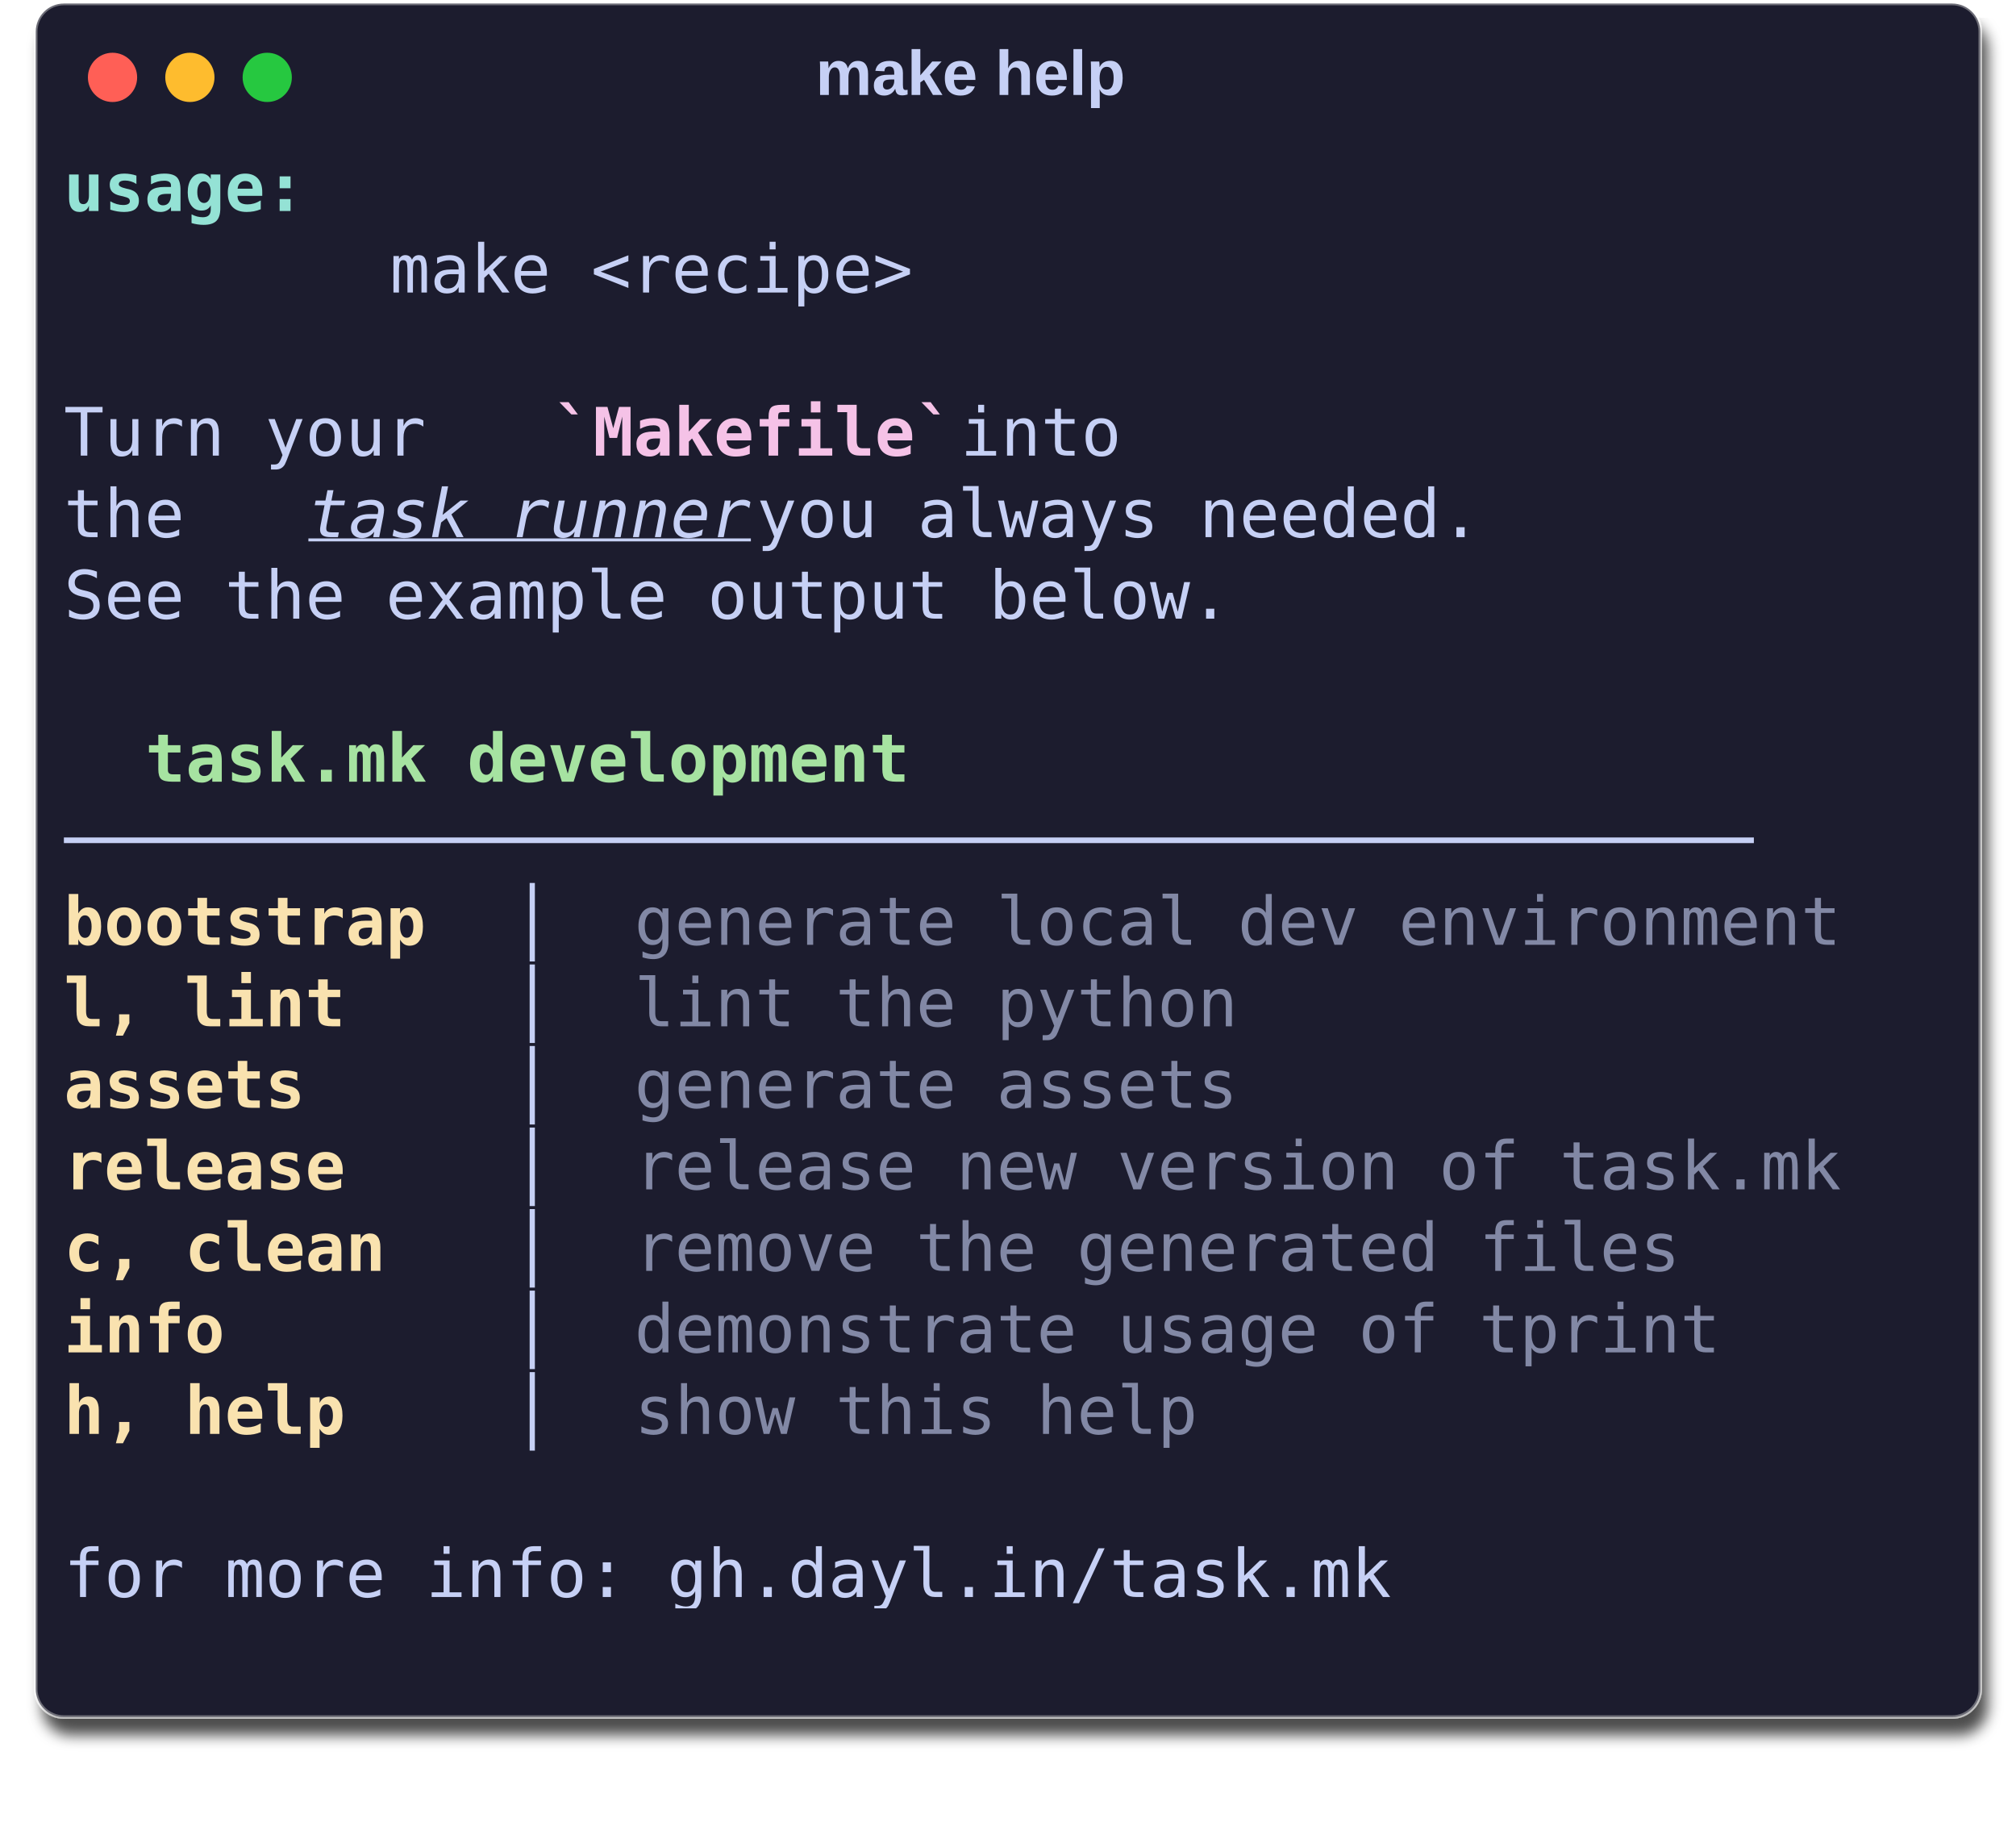
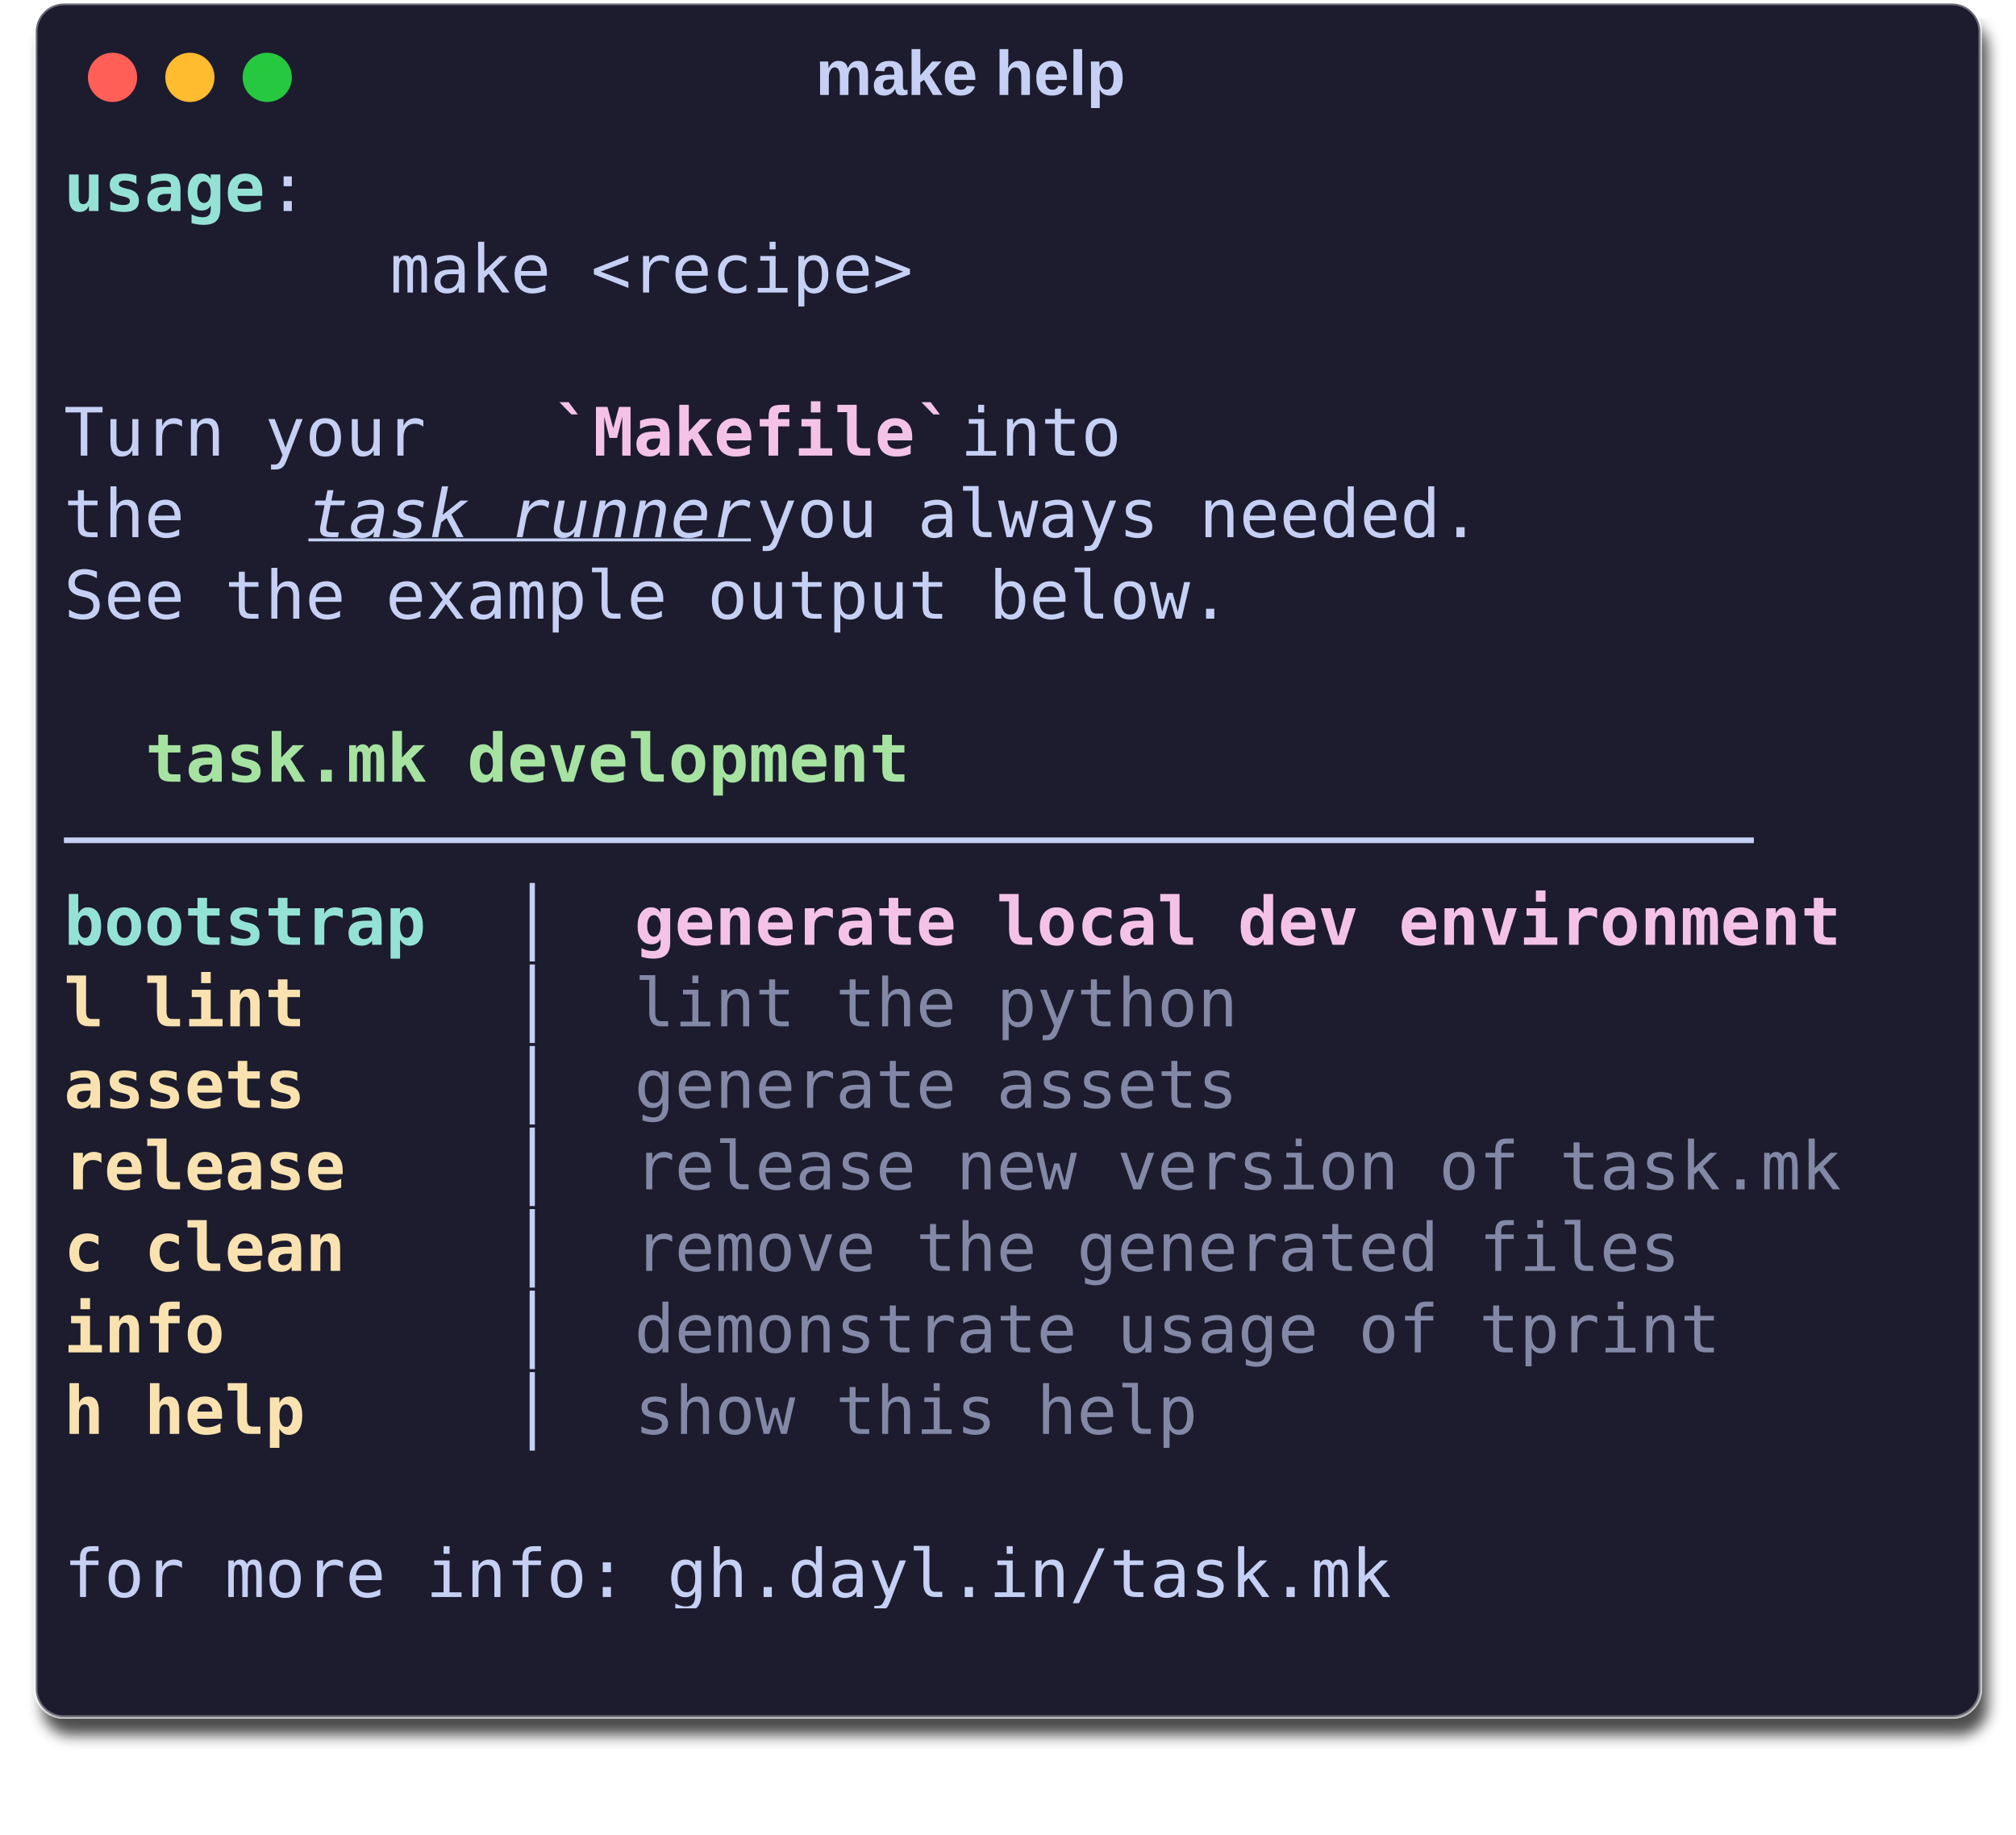
<svg xmlns="http://www.w3.org/2000/svg" class="rich-terminal shadow" viewBox="0 0 573.333 521.533">
  <style>
    @font-face {
        font-family: "Fira Code";
        src: local("FiraCode-Regular"),
            url("https://cdn.jsdelivr.net/gh/ryanoasis/nerd-fonts@2.1.0/patched-fonts/FiraCode/Regular/complete/Fira%20Code%20Regular%20Nerd%20Font%20Complete.ttf") format("truetype");
        font-style: normal;
        font-weight: 400;
    }
    @font-face {
        font-family: "Fira Code";
        src: local("FiraCode-Bold"),
            url("https://cdn.jsdelivr.net/gh/ryanoasis/nerd-fonts@2.1.0/patched-fonts/FiraCode/Bold/complete/Fira%20Code%20Bold%20Nerd%20Font%20Complete.ttf") format("truetype");
        font-style: bold;
        font-weight: 700;
    }

-     .terminal-3882219697-matrix {
+     .terminal-3478059149-matrix {
        font-family: Fira Code, monospace;
        font-size: 20px;
        line-height: 24.4px;
        font-variant-east-asian: full-width;
    }

-     .terminal-3882219697-title {
+     .terminal-3478059149-title {
        font-size: 18px;
        font-weight: bold;
        font-family: arial;
    }

    .shadow {
        -webkit-filter: drop-shadow( 2px 5px 2px rgba(0, 0, 0, .7));
        filter: drop-shadow( 2px 5px 2px rgba(0, 0, 0, .7));
    }
-     .terminal-3882219697-r1 { fill: #94e2d5;font-weight: bold }
- .terminal-3882219697-r2 { fill: #c6d0f5 }
- .terminal-3882219697-r3 { fill: #f5c2e7;font-weight: bold }
- .terminal-3882219697-r4 { fill: #c6d0f5;font-style: italic;;text-decoration: underline; }
- .terminal-3882219697-r5 { fill: #a6e3a1;font-weight: bold }
- .terminal-3882219697-r6 { fill: #f9e2af;font-weight: bold }
- .terminal-3882219697-r7 { fill: #8288a5 }
+     .terminal-3478059149-r1 { fill: #94e2d5;font-weight: bold }
+ .terminal-3478059149-r2 { fill: #c6d0f5 }
+ .terminal-3478059149-r3 { fill: #f5c2e7;font-weight: bold }
+ .terminal-3478059149-r4 { fill: #c6d0f5;font-style: italic;;text-decoration: underline; }
+ .terminal-3478059149-r5 { fill: #a6e3a1;font-weight: bold }
+ .terminal-3478059149-r6 { fill: #f9e2af;font-weight: bold }
+ .terminal-3478059149-r7 { fill: #8288a5 }
    </style>
  <defs>
-     <clipPath id="terminal-3882219697-clip-terminal">
+     <clipPath id="terminal-3478059149-clip-terminal">
      <rect x="0" y="0" width="535.8" height="438.2" />
    </clipPath>
-     <clipPath id="terminal-3882219697-line-0">
+     <clipPath id="terminal-3478059149-line-0">
      <rect x="0" y="1.5" width="536.8" height="24.65" />
    </clipPath>
-     <clipPath id="terminal-3882219697-line-1">
+     <clipPath id="terminal-3478059149-line-1">
      <rect x="0" y="25.9" width="536.8" height="24.65" />
    </clipPath>
-     <clipPath id="terminal-3882219697-line-2">
+     <clipPath id="terminal-3478059149-line-2">
      <rect x="0" y="50.3" width="536.8" height="24.65" />
    </clipPath>
-     <clipPath id="terminal-3882219697-line-3">
+     <clipPath id="terminal-3478059149-line-3">
      <rect x="0" y="74.7" width="536.8" height="24.65" />
    </clipPath>
-     <clipPath id="terminal-3882219697-line-4">
+     <clipPath id="terminal-3478059149-line-4">
      <rect x="0" y="99.1" width="536.8" height="24.65" />
    </clipPath>
-     <clipPath id="terminal-3882219697-line-5">
+     <clipPath id="terminal-3478059149-line-5">
      <rect x="0" y="123.5" width="536.8" height="24.65" />
    </clipPath>
-     <clipPath id="terminal-3882219697-line-6">
+     <clipPath id="terminal-3478059149-line-6">
      <rect x="0" y="147.9" width="536.8" height="24.65" />
    </clipPath>
-     <clipPath id="terminal-3882219697-line-7">
+     <clipPath id="terminal-3478059149-line-7">
      <rect x="0" y="172.3" width="536.8" height="24.65" />
    </clipPath>
-     <clipPath id="terminal-3882219697-line-8">
+     <clipPath id="terminal-3478059149-line-8">
      <rect x="0" y="196.7" width="536.8" height="24.65" />
    </clipPath>
-     <clipPath id="terminal-3882219697-line-9">
+     <clipPath id="terminal-3478059149-line-9">
      <rect x="0" y="221.1" width="536.8" height="24.65" />
    </clipPath>
-     <clipPath id="terminal-3882219697-line-10">
+     <clipPath id="terminal-3478059149-line-10">
      <rect x="0" y="245.5" width="536.8" height="24.65" />
    </clipPath>
-     <clipPath id="terminal-3882219697-line-11">
+     <clipPath id="terminal-3478059149-line-11">
      <rect x="0" y="269.9" width="536.8" height="24.65" />
    </clipPath>
-     <clipPath id="terminal-3882219697-line-12">
+     <clipPath id="terminal-3478059149-line-12">
      <rect x="0" y="294.3" width="536.8" height="24.65" />
    </clipPath>
-     <clipPath id="terminal-3882219697-line-13">
+     <clipPath id="terminal-3478059149-line-13">
      <rect x="0" y="318.7" width="536.8" height="24.65" />
    </clipPath>
-     <clipPath id="terminal-3882219697-line-14">
+     <clipPath id="terminal-3478059149-line-14">
      <rect x="0" y="343.1" width="536.8" height="24.65" />
    </clipPath>
-     <clipPath id="terminal-3882219697-line-15">
+     <clipPath id="terminal-3478059149-line-15">
      <rect x="0" y="367.5" width="536.8" height="24.65" />
    </clipPath>
-     <clipPath id="terminal-3882219697-line-16">
+     <clipPath id="terminal-3478059149-line-16">
      <rect x="0" y="391.9" width="536.8" height="24.65" />
    </clipPath>
  </defs>
  <rect fill="#1e1e2e" stroke="rgba(255,255,255,0.35)" stroke-width="1" x="10.167" y="1" width="553" height="487.2" rx="8" />
-   <text class="terminal-3882219697-title" fill="#c6d0f5" text-anchor="middle" x="276" y="27">make help</text>
+   <text class="terminal-3478059149-title" fill="#c6d0f5" text-anchor="middle" x="276" y="27">make help</text>
  <g transform="translate(32,22)">
    <circle cx="0" cy="0" r="7" fill="#ff5f57" />
    <circle cx="22" cy="0" r="7" fill="#febc2e" />
    <circle cx="44" cy="0" r="7" fill="#28c840" />
  </g>
-   <g transform="translate(18.16667, 41) scale(.95)" clip-path="url(#terminal-3882219697-clip-terminal)">
-     <g class="terminal-3882219697-matrix">
-       <text class="terminal-3882219697-r1" x="0" y="20" textLength="73.2" clip-path="url(#terminal-3882219697-line-0)">usage:</text>
-       <text class="terminal-3882219697-r2" x="536.8" y="20" textLength="12.2" clip-path="url(#terminal-3882219697-line-0)">
+   <g transform="translate(18.16667, 41) scale(.95)" clip-path="url(#terminal-3478059149-clip-terminal)">
+     <g class="terminal-3478059149-matrix">
+       <text class="terminal-3478059149-r1" x="0" y="20" textLength="61" clip-path="url(#terminal-3478059149-line-0)">usage</text>
+       <text class="terminal-3478059149-r2" x="61" y="20" textLength="12.2" clip-path="url(#terminal-3478059149-line-0)">:</text>
+       <text class="terminal-3478059149-r2" x="536.8" y="20" textLength="12.2" clip-path="url(#terminal-3478059149-line-0)">
</text>
-       <text class="terminal-3882219697-r2" x="97.6" y="44.4" textLength="158.6" clip-path="url(#terminal-3882219697-line-1)">make &lt;recipe&gt;</text>
-       <text class="terminal-3882219697-r2" x="536.8" y="44.4" textLength="12.2" clip-path="url(#terminal-3882219697-line-1)">
+       <text class="terminal-3478059149-r2" x="97.6" y="44.4" textLength="158.6" clip-path="url(#terminal-3478059149-line-1)">make &lt;recipe&gt;</text>
+       <text class="terminal-3478059149-r2" x="536.8" y="44.4" textLength="12.2" clip-path="url(#terminal-3478059149-line-1)">
</text>
-       <text class="terminal-3882219697-r2" x="536.8" y="68.8" textLength="12.2" clip-path="url(#terminal-3882219697-line-2)">
+       <text class="terminal-3478059149-r2" x="536.8" y="68.8" textLength="12.2" clip-path="url(#terminal-3478059149-line-2)">
</text>
-       <text class="terminal-3882219697-r2" x="0" y="93.2" textLength="146.4" clip-path="url(#terminal-3882219697-line-3)">  Turn your </text>
-       <text class="terminal-3882219697-r3" x="146.4" y="93.2" textLength="122" clip-path="url(#terminal-3882219697-line-3)">`Makefile`</text>
-       <text class="terminal-3882219697-r2" x="268.4" y="93.2" textLength="61" clip-path="url(#terminal-3882219697-line-3)"> into</text>
-       <text class="terminal-3882219697-r2" x="536.8" y="93.2" textLength="12.2" clip-path="url(#terminal-3882219697-line-3)">
+       <text class="terminal-3478059149-r2" x="0" y="93.2" textLength="146.4" clip-path="url(#terminal-3478059149-line-3)">  Turn your </text>
+       <text class="terminal-3478059149-r3" x="146.4" y="93.2" textLength="122" clip-path="url(#terminal-3478059149-line-3)">`Makefile`</text>
+       <text class="terminal-3478059149-r2" x="268.4" y="93.2" textLength="61" clip-path="url(#terminal-3478059149-line-3)"> into</text>
+       <text class="terminal-3478059149-r2" x="536.8" y="93.2" textLength="12.2" clip-path="url(#terminal-3478059149-line-3)">
</text>
-       <text class="terminal-3882219697-r2" x="0" y="117.6" textLength="73.2" clip-path="url(#terminal-3882219697-line-4)">  the </text>
-       <text class="terminal-3882219697-r4" x="73.2" y="117.6" textLength="134.2" clip-path="url(#terminal-3882219697-line-4)">task runner</text>
-       <text class="terminal-3882219697-r2" x="207.4" y="117.6" textLength="231.8" clip-path="url(#terminal-3882219697-line-4)"> you always needed.</text>
-       <text class="terminal-3882219697-r2" x="536.8" y="117.6" textLength="12.2" clip-path="url(#terminal-3882219697-line-4)">
+       <text class="terminal-3478059149-r2" x="0" y="117.6" textLength="73.2" clip-path="url(#terminal-3478059149-line-4)">  the </text>
+       <text class="terminal-3478059149-r4" x="73.2" y="117.6" textLength="134.2" clip-path="url(#terminal-3478059149-line-4)">task runner</text>
+       <text class="terminal-3478059149-r2" x="207.4" y="117.6" textLength="231.8" clip-path="url(#terminal-3478059149-line-4)"> you always needed.</text>
+       <text class="terminal-3478059149-r2" x="536.8" y="117.6" textLength="12.2" clip-path="url(#terminal-3478059149-line-4)">
</text>
-       <text class="terminal-3882219697-r2" x="0" y="142" textLength="378.2" clip-path="url(#terminal-3882219697-line-5)">  See the example output below.</text>
-       <text class="terminal-3882219697-r2" x="536.8" y="142" textLength="12.2" clip-path="url(#terminal-3882219697-line-5)">
+       <text class="terminal-3478059149-r2" x="0" y="142" textLength="378.2" clip-path="url(#terminal-3478059149-line-5)">  See the example output below.</text>
+       <text class="terminal-3478059149-r2" x="536.8" y="142" textLength="12.2" clip-path="url(#terminal-3478059149-line-5)">
</text>
-       <text class="terminal-3882219697-r2" x="536.8" y="166.4" textLength="12.2" clip-path="url(#terminal-3882219697-line-6)">
+       <text class="terminal-3478059149-r2" x="536.8" y="166.4" textLength="12.2" clip-path="url(#terminal-3478059149-line-6)">
</text>
-       <text class="terminal-3882219697-r5" x="24.4" y="190.8" textLength="475.8" clip-path="url(#terminal-3882219697-line-7)">          task.mk development          </text>
-       <text class="terminal-3882219697-r2" x="536.8" y="190.8" textLength="12.2" clip-path="url(#terminal-3882219697-line-7)">
+       <text class="terminal-3478059149-r5" x="24.4" y="190.8" textLength="475.8" clip-path="url(#terminal-3478059149-line-7)">          task.mk development          </text>
+       <text class="terminal-3478059149-r2" x="536.8" y="190.8" textLength="12.2" clip-path="url(#terminal-3478059149-line-7)">
</text>
-       <text class="terminal-3882219697-r2" x="0" y="215.2" textLength="536.8" clip-path="url(#terminal-3882219697-line-8)">  ──────────────────────────────────────────</text>
-       <text class="terminal-3882219697-r2" x="536.8" y="215.2" textLength="12.2" clip-path="url(#terminal-3882219697-line-8)">
+       <text class="terminal-3478059149-r2" x="0" y="215.2" textLength="536.8" clip-path="url(#terminal-3478059149-line-8)">  ──────────────────────────────────────────</text>
+       <text class="terminal-3478059149-r2" x="536.8" y="215.2" textLength="12.2" clip-path="url(#terminal-3478059149-line-8)">
</text>
-       <text class="terminal-3882219697-r6" x="0" y="239.6" textLength="134.2" clip-path="url(#terminal-3882219697-line-9)">  bootstrap</text>
-       <text class="terminal-3882219697-r2" x="134.2" y="239.6" textLength="36.6" clip-path="url(#terminal-3882219697-line-9)"> │ </text>
-       <text class="terminal-3882219697-r7" x="170.8" y="239.6" textLength="366" clip-path="url(#terminal-3882219697-line-9)">generate local dev environment</text>
-       <text class="terminal-3882219697-r2" x="536.8" y="239.6" textLength="12.2" clip-path="url(#terminal-3882219697-line-9)">
+       <text class="terminal-3478059149-r1" x="0" y="239.6" textLength="134.2" clip-path="url(#terminal-3478059149-line-9)">  bootstrap</text>
+       <text class="terminal-3478059149-r2" x="134.2" y="239.6" textLength="36.6" clip-path="url(#terminal-3478059149-line-9)"> │ </text>
+       <text class="terminal-3478059149-r3" x="170.8" y="239.6" textLength="366" clip-path="url(#terminal-3478059149-line-9)">generate local dev environment</text>
+       <text class="terminal-3478059149-r2" x="536.8" y="239.6" textLength="12.2" clip-path="url(#terminal-3478059149-line-9)">
</text>
-       <text class="terminal-3882219697-r6" x="0" y="264" textLength="134.2" clip-path="url(#terminal-3882219697-line-10)">    l, lint</text>
-       <text class="terminal-3882219697-r2" x="134.2" y="264" textLength="36.6" clip-path="url(#terminal-3882219697-line-10)"> │ </text>
-       <text class="terminal-3882219697-r7" x="170.8" y="264" textLength="183" clip-path="url(#terminal-3882219697-line-10)">lint the python</text>
-       <text class="terminal-3882219697-r2" x="536.8" y="264" textLength="12.2" clip-path="url(#terminal-3882219697-line-10)">
+       <text class="terminal-3478059149-r6" x="0" y="264" textLength="134.2" clip-path="url(#terminal-3478059149-line-10)">     l lint</text>
+       <text class="terminal-3478059149-r2" x="134.2" y="264" textLength="36.6" clip-path="url(#terminal-3478059149-line-10)"> │ </text>
+       <text class="terminal-3478059149-r7" x="170.8" y="264" textLength="183" clip-path="url(#terminal-3478059149-line-10)">lint the python</text>
+       <text class="terminal-3478059149-r2" x="536.8" y="264" textLength="12.2" clip-path="url(#terminal-3478059149-line-10)">
</text>
-       <text class="terminal-3882219697-r6" x="0" y="288.4" textLength="134.2" clip-path="url(#terminal-3882219697-line-11)">     assets</text>
-       <text class="terminal-3882219697-r2" x="134.2" y="288.4" textLength="36.6" clip-path="url(#terminal-3882219697-line-11)"> │ </text>
-       <text class="terminal-3882219697-r7" x="170.8" y="288.4" textLength="183" clip-path="url(#terminal-3882219697-line-11)">generate assets</text>
-       <text class="terminal-3882219697-r2" x="536.8" y="288.4" textLength="12.2" clip-path="url(#terminal-3882219697-line-11)">
+       <text class="terminal-3478059149-r6" x="0" y="288.4" textLength="134.2" clip-path="url(#terminal-3478059149-line-11)">     assets</text>
+       <text class="terminal-3478059149-r2" x="134.2" y="288.4" textLength="36.6" clip-path="url(#terminal-3478059149-line-11)"> │ </text>
+       <text class="terminal-3478059149-r7" x="170.8" y="288.4" textLength="183" clip-path="url(#terminal-3478059149-line-11)">generate assets</text>
+       <text class="terminal-3478059149-r2" x="536.8" y="288.4" textLength="12.2" clip-path="url(#terminal-3478059149-line-11)">
</text>
-       <text class="terminal-3882219697-r6" x="0" y="312.8" textLength="134.2" clip-path="url(#terminal-3882219697-line-12)">    release</text>
-       <text class="terminal-3882219697-r2" x="134.2" y="312.8" textLength="36.6" clip-path="url(#terminal-3882219697-line-12)"> │ </text>
-       <text class="terminal-3882219697-r7" x="170.8" y="312.8" textLength="366" clip-path="url(#terminal-3882219697-line-12)">release new version of task.mk</text>
-       <text class="terminal-3882219697-r2" x="536.8" y="312.8" textLength="12.2" clip-path="url(#terminal-3882219697-line-12)">
+       <text class="terminal-3478059149-r6" x="0" y="312.8" textLength="134.2" clip-path="url(#terminal-3478059149-line-12)">    release</text>
+       <text class="terminal-3478059149-r2" x="134.2" y="312.8" textLength="36.6" clip-path="url(#terminal-3478059149-line-12)"> │ </text>
+       <text class="terminal-3478059149-r7" x="170.8" y="312.8" textLength="366" clip-path="url(#terminal-3478059149-line-12)">release new version of task.mk</text>
+       <text class="terminal-3478059149-r2" x="536.8" y="312.8" textLength="12.2" clip-path="url(#terminal-3478059149-line-12)">
</text>
-       <text class="terminal-3882219697-r6" x="0" y="337.2" textLength="134.2" clip-path="url(#terminal-3882219697-line-13)">   c, clean</text>
-       <text class="terminal-3882219697-r2" x="134.2" y="337.2" textLength="36.6" clip-path="url(#terminal-3882219697-line-13)"> │ </text>
-       <text class="terminal-3882219697-r7" x="170.8" y="337.2" textLength="317.2" clip-path="url(#terminal-3882219697-line-13)">remove the generated files</text>
-       <text class="terminal-3882219697-r2" x="536.8" y="337.2" textLength="12.2" clip-path="url(#terminal-3882219697-line-13)">
+       <text class="terminal-3478059149-r6" x="0" y="337.2" textLength="134.2" clip-path="url(#terminal-3478059149-line-13)">    c clean</text>
+       <text class="terminal-3478059149-r2" x="134.2" y="337.2" textLength="36.6" clip-path="url(#terminal-3478059149-line-13)"> │ </text>
+       <text class="terminal-3478059149-r7" x="170.8" y="337.2" textLength="317.2" clip-path="url(#terminal-3478059149-line-13)">remove the generated files</text>
+       <text class="terminal-3478059149-r2" x="536.8" y="337.2" textLength="12.2" clip-path="url(#terminal-3478059149-line-13)">
</text>
-       <text class="terminal-3882219697-r6" x="0" y="361.6" textLength="134.2" clip-path="url(#terminal-3882219697-line-14)">       info</text>
-       <text class="terminal-3882219697-r2" x="134.2" y="361.6" textLength="36.6" clip-path="url(#terminal-3882219697-line-14)"> │ </text>
-       <text class="terminal-3882219697-r7" x="170.8" y="361.6" textLength="329.4" clip-path="url(#terminal-3882219697-line-14)">demonstrate usage of tprint</text>
-       <text class="terminal-3882219697-r2" x="536.8" y="361.6" textLength="12.2" clip-path="url(#terminal-3882219697-line-14)">
+       <text class="terminal-3478059149-r6" x="0" y="361.6" textLength="134.2" clip-path="url(#terminal-3478059149-line-14)">       info</text>
+       <text class="terminal-3478059149-r2" x="134.2" y="361.6" textLength="36.6" clip-path="url(#terminal-3478059149-line-14)"> │ </text>
+       <text class="terminal-3478059149-r7" x="170.8" y="361.6" textLength="329.4" clip-path="url(#terminal-3478059149-line-14)">demonstrate usage of tprint</text>
+       <text class="terminal-3478059149-r2" x="536.8" y="361.6" textLength="12.2" clip-path="url(#terminal-3478059149-line-14)">
</text>
-       <text class="terminal-3882219697-r6" x="0" y="386" textLength="134.2" clip-path="url(#terminal-3882219697-line-15)">    h, help</text>
-       <text class="terminal-3882219697-r2" x="134.2" y="386" textLength="36.6" clip-path="url(#terminal-3882219697-line-15)"> │ </text>
-       <text class="terminal-3882219697-r7" x="170.8" y="386" textLength="170.8" clip-path="url(#terminal-3882219697-line-15)">show this help</text>
-       <text class="terminal-3882219697-r2" x="536.8" y="386" textLength="12.2" clip-path="url(#terminal-3882219697-line-15)">
+       <text class="terminal-3478059149-r6" x="0" y="386" textLength="134.2" clip-path="url(#terminal-3478059149-line-15)">     h help</text>
+       <text class="terminal-3478059149-r2" x="134.2" y="386" textLength="36.6" clip-path="url(#terminal-3478059149-line-15)"> │ </text>
+       <text class="terminal-3478059149-r7" x="170.8" y="386" textLength="170.8" clip-path="url(#terminal-3478059149-line-15)">show this help</text>
+       <text class="terminal-3478059149-r2" x="536.8" y="386" textLength="12.2" clip-path="url(#terminal-3478059149-line-15)">
</text>
-       <text class="terminal-3882219697-r2" x="536.8" y="410.4" textLength="12.2" clip-path="url(#terminal-3882219697-line-16)">
+       <text class="terminal-3478059149-r2" x="536.8" y="410.4" textLength="12.2" clip-path="url(#terminal-3478059149-line-16)">
</text>
-       <text class="terminal-3882219697-r2" x="0" y="434.8" textLength="402.6" clip-path="url(#terminal-3882219697-line-17)">for more info: gh.dayl.in/task.mk</text>
-       <text class="terminal-3882219697-r2" x="536.8" y="434.8" textLength="12.2" clip-path="url(#terminal-3882219697-line-17)">
+       <text class="terminal-3478059149-r2" x="0" y="434.8" textLength="402.6" clip-path="url(#terminal-3478059149-line-17)">for more info: gh.dayl.in/task.mk</text>
+       <text class="terminal-3478059149-r2" x="536.8" y="434.8" textLength="12.2" clip-path="url(#terminal-3478059149-line-17)">
</text>
    </g>
  </g>
</svg>
